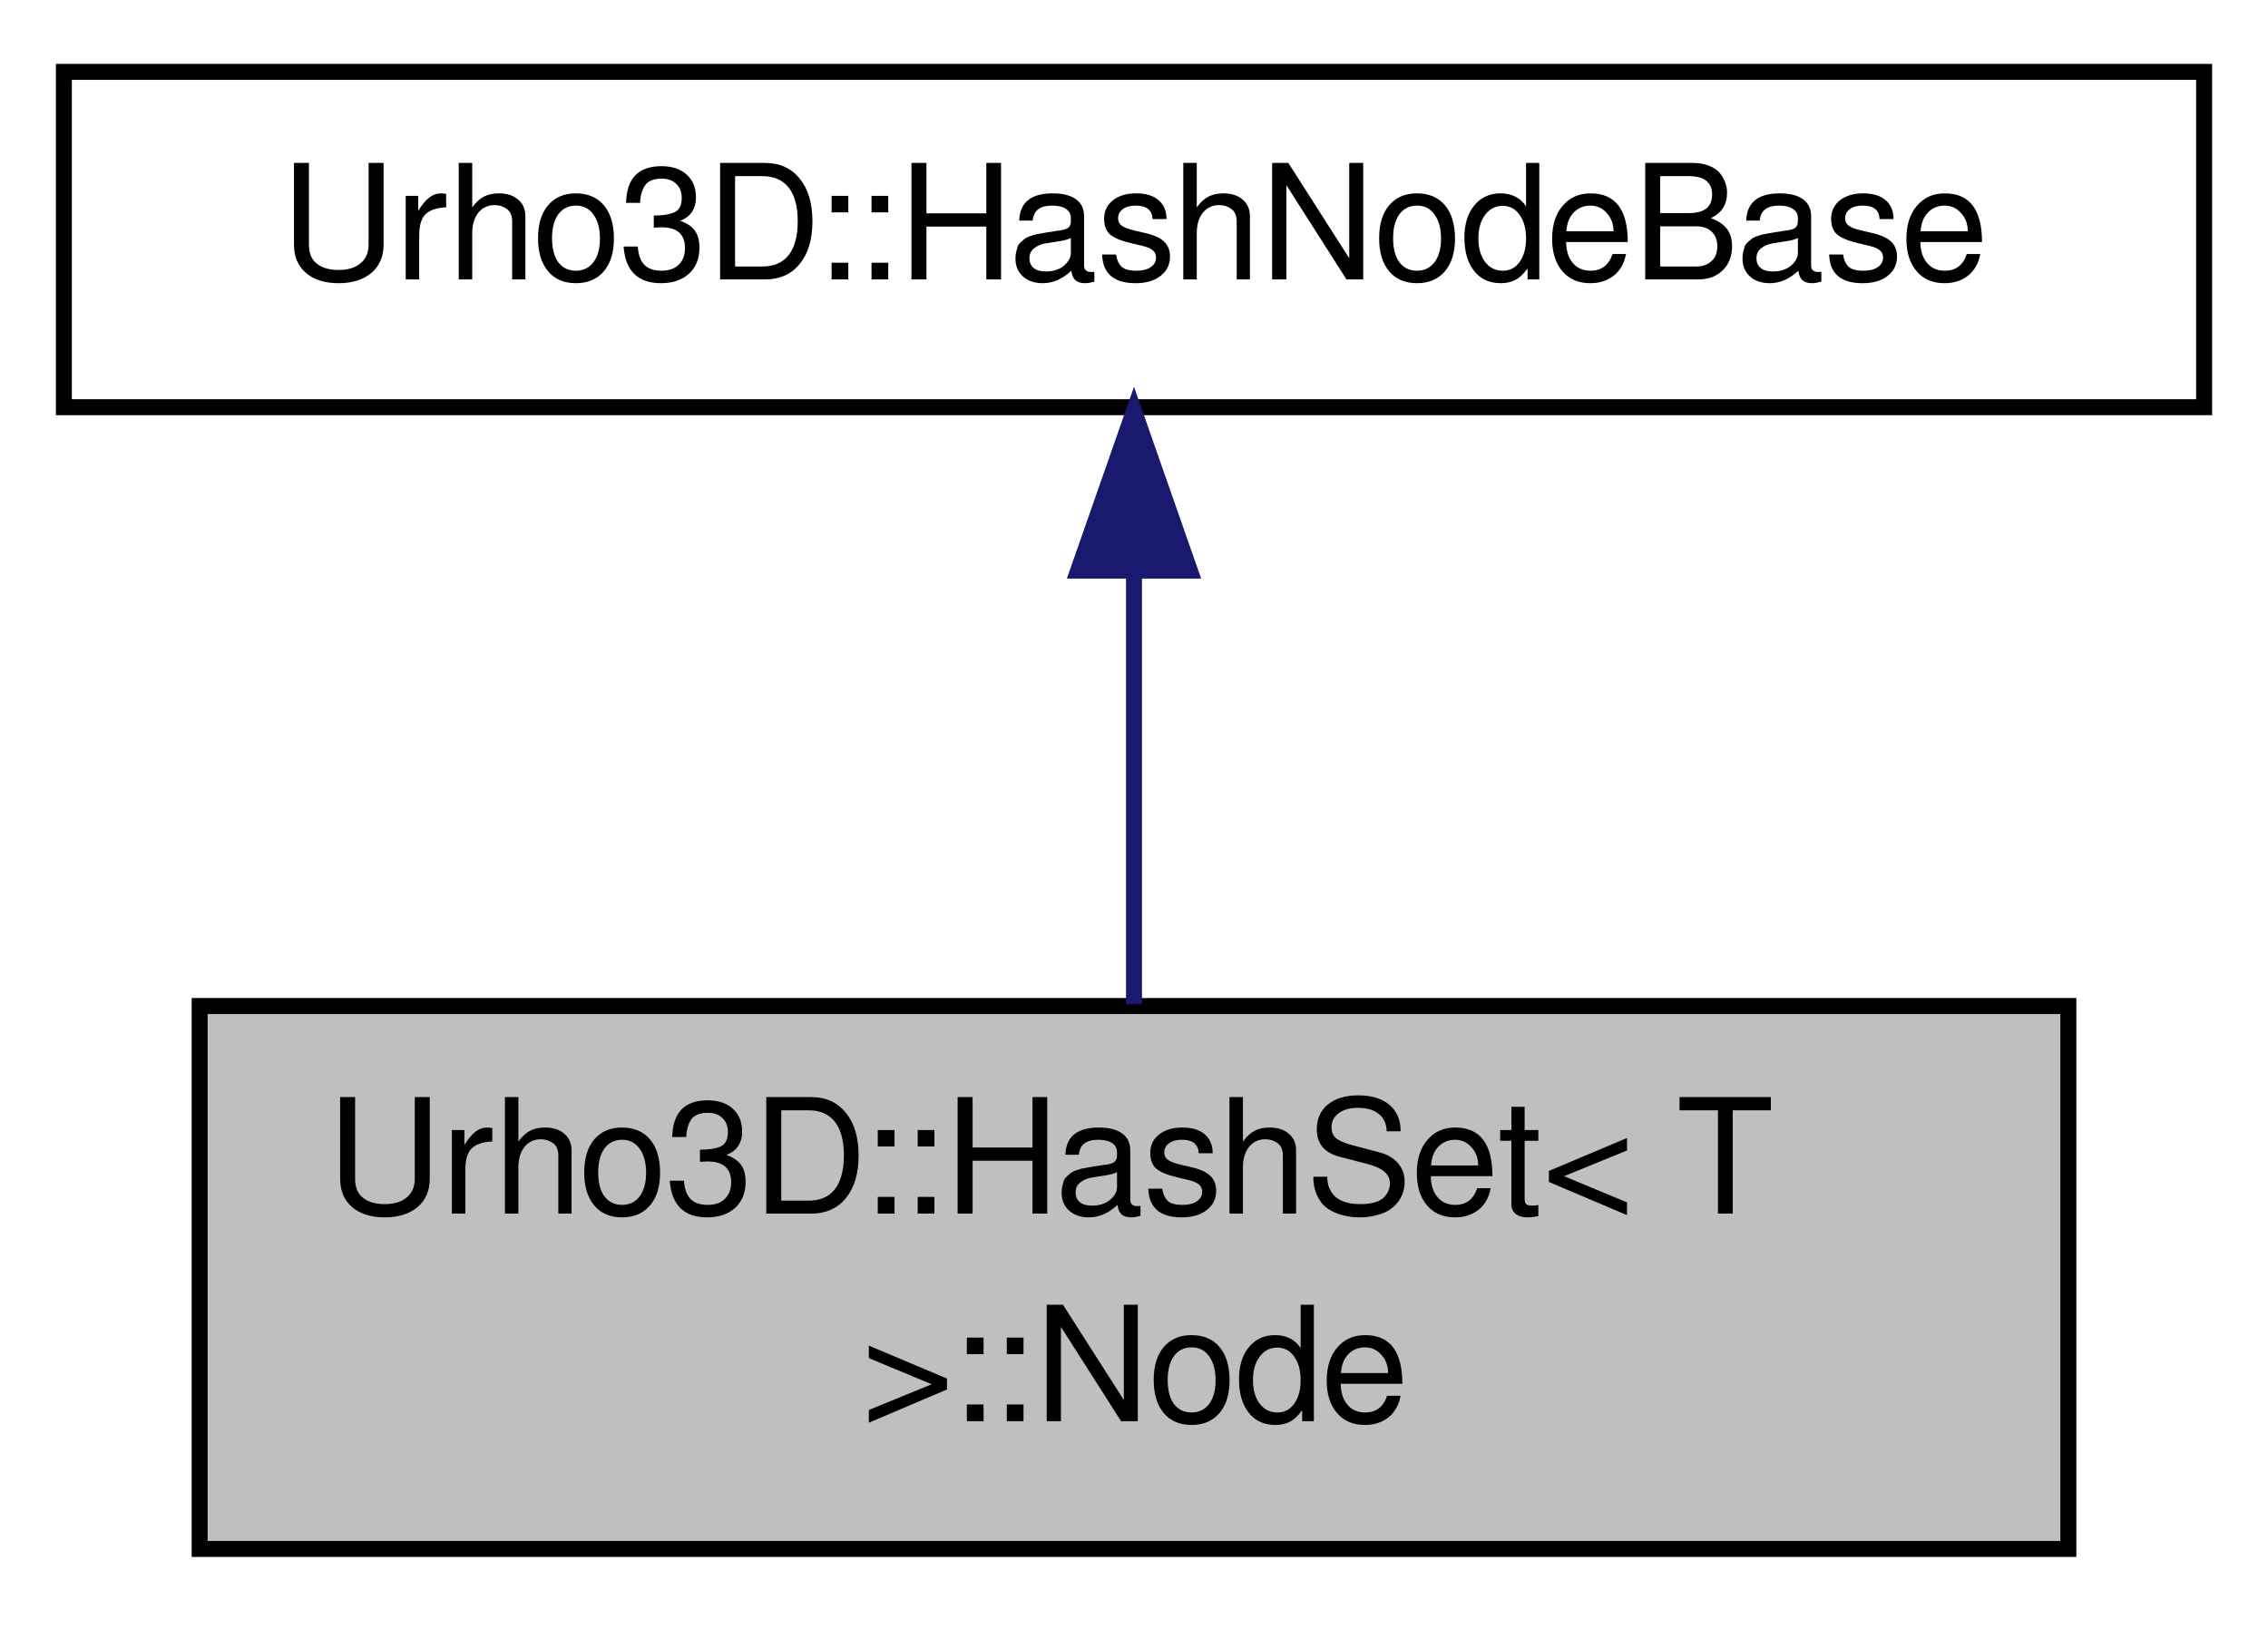
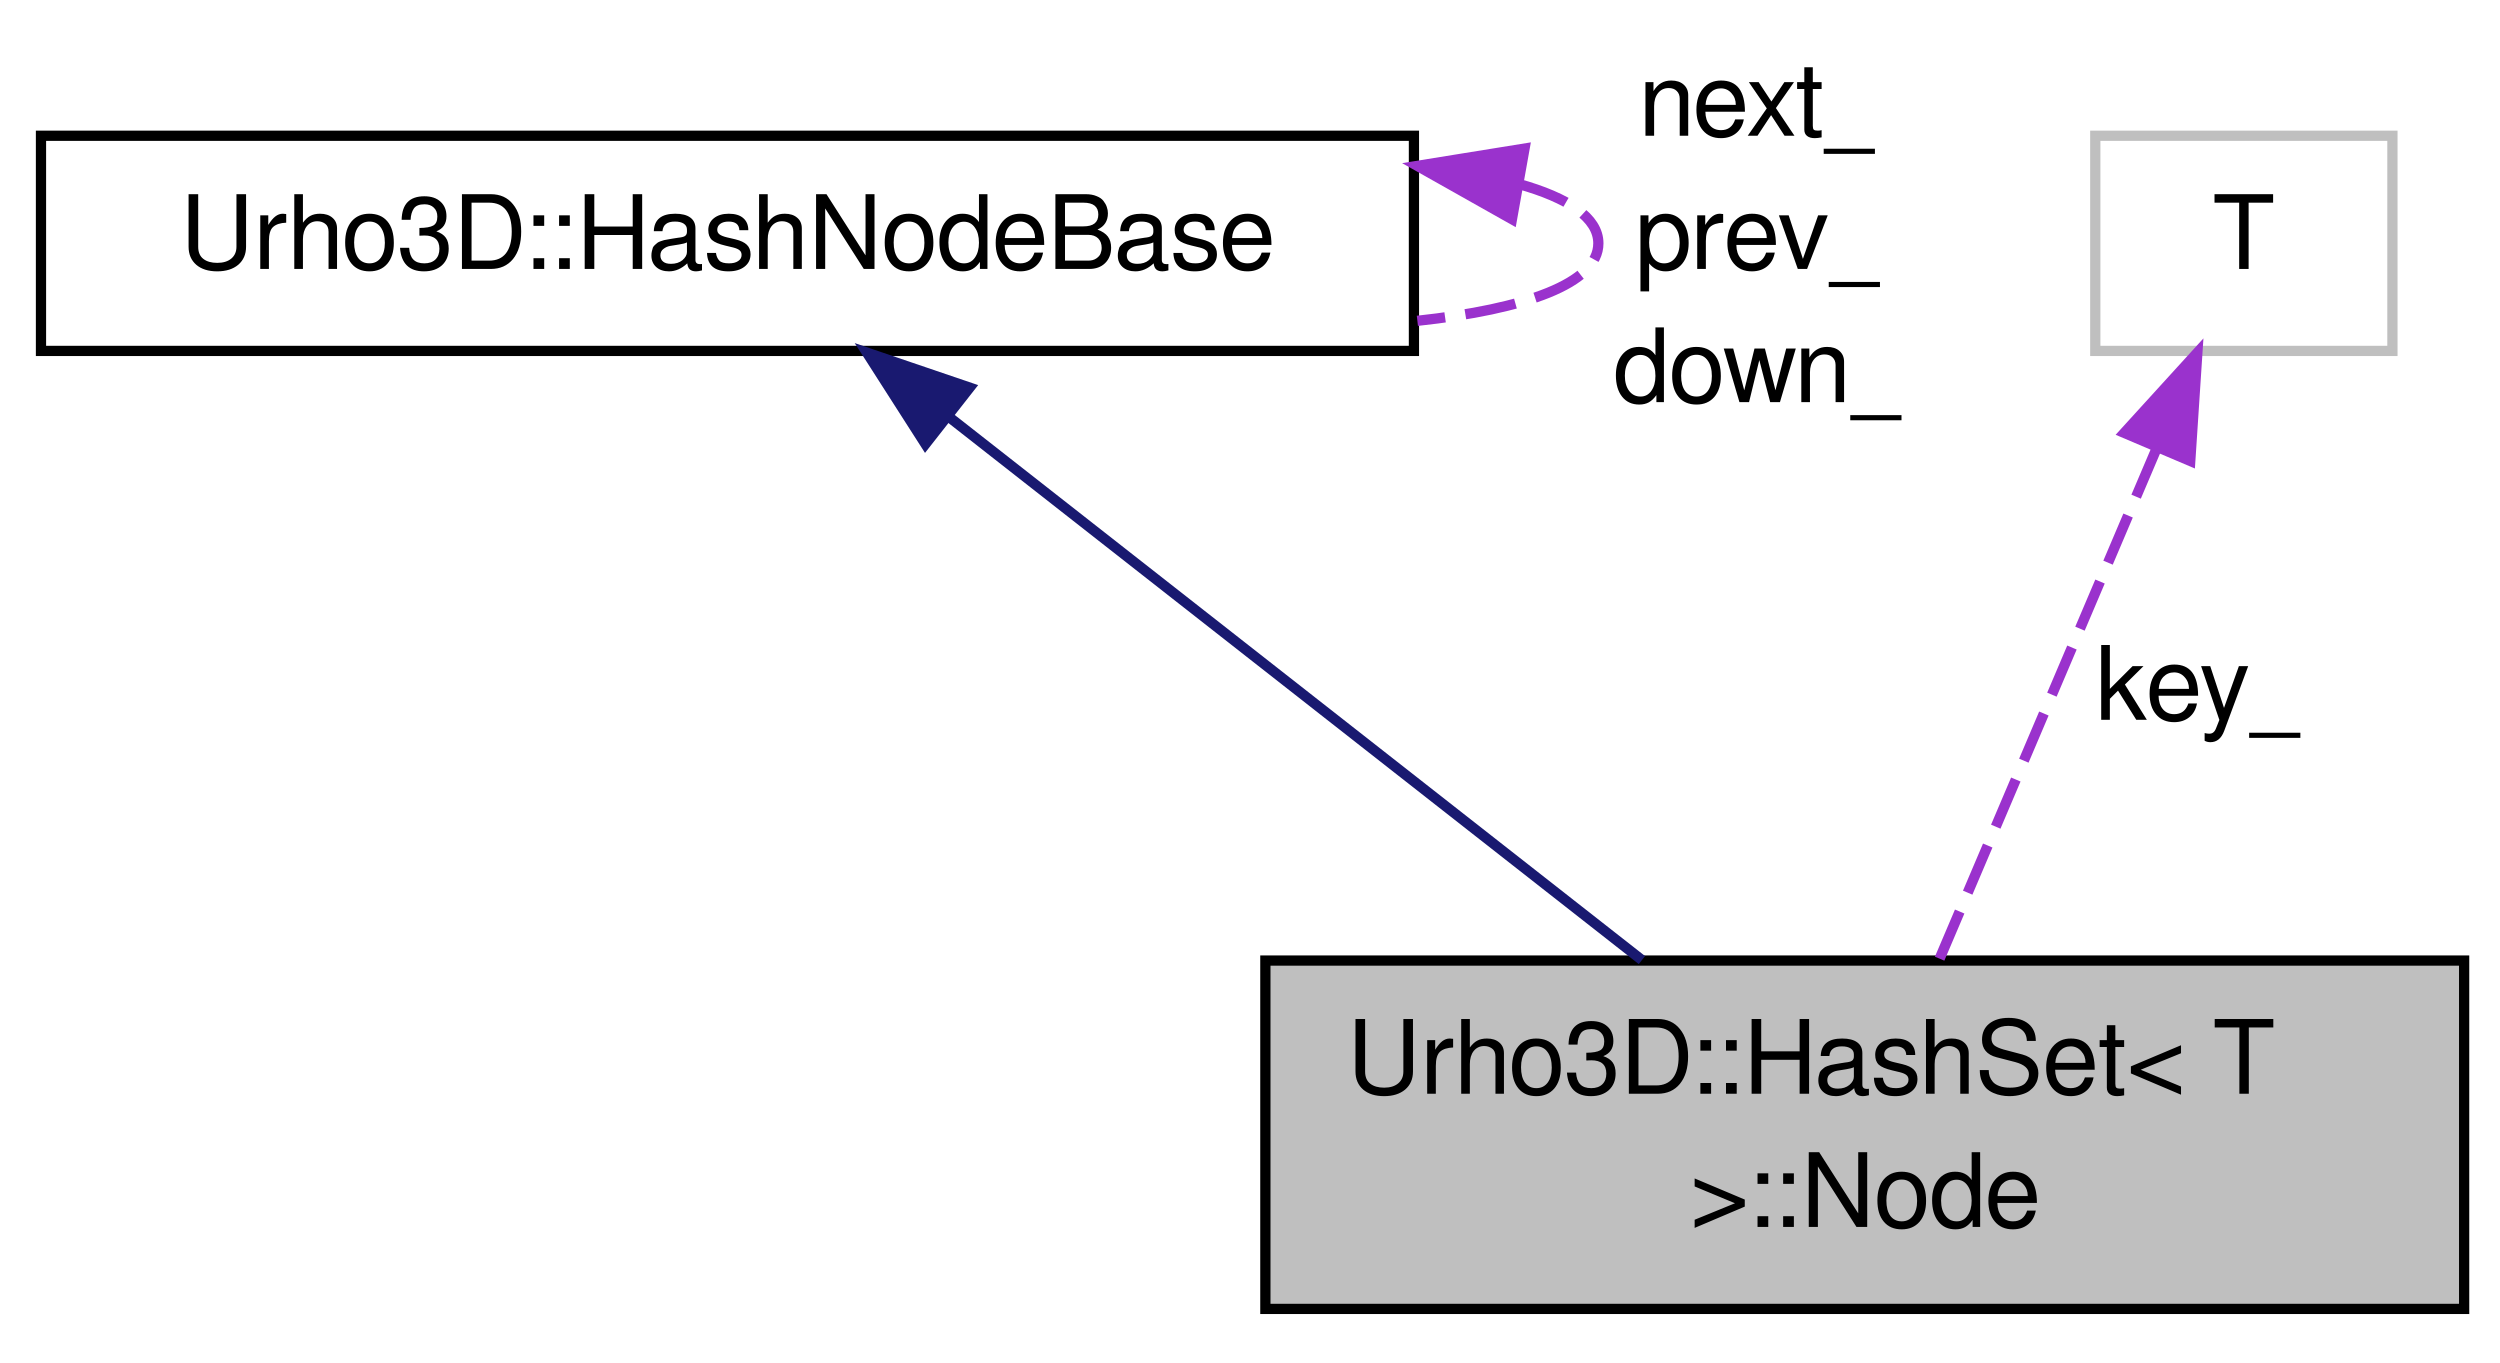
- <svg xmlns="http://www.w3.org/2000/svg" xmlns:xlink="http://www.w3.org/1999/xlink" width="142pt" height="102pt" viewBox="0.00 0.00 142.00 102.00">
-   <g id="graph1" class="graph" transform="scale(1 1) rotate(0) translate(4 98)">
+ <svg xmlns="http://www.w3.org/2000/svg" xmlns:xlink="http://www.w3.org/1999/xlink" width="244pt" height="133pt" viewBox="0.00 0.00 244.00 132.50">
+   <g id="graph1" class="graph" transform="scale(1 1) rotate(0) translate(4 128.5)">
    <g id="node1" class="node">
-       <polygon fill="#bfbfbf" stroke="black" points="8.5,-1 8.5,-35 125.5,-35 125.5,-1 8.5,-1" />
-       <text text-anchor="start" x="16.5" y="-22" font-family="FreeSans" font-size="10.00">Urho3D::HashSet&lt; T</text>
-       <text text-anchor="middle" x="67" y="-9" font-family="FreeSans" font-size="10.00"> &gt;::Node</text>
+       <polygon fill="#bfbfbf" stroke="black" points="119.5,-1 119.5,-35 236.5,-35 236.5,-1 119.5,-1" />
+       <text text-anchor="start" x="127.5" y="-22" font-family="FreeSans" font-size="10.00">Urho3D::HashSet&lt; T</text>
+       <text text-anchor="middle" x="178" y="-9" font-family="FreeSans" font-size="10.00"> &gt;::Node</text>
    </g>
    <g id="node2" class="node">
-       <a xlink:href="a00144.html" target="_top" xlink:title="Hash set/map node base class.">
-         <polygon fill="none" stroke="black" points="0,-72.5 0,-93.5 134,-93.5 134,-72.5 0,-72.5" />
-         <text text-anchor="middle" x="67" y="-80.5" font-family="FreeSans" font-size="10.00">Urho3D::HashNodeBase</text>
+       <a xlink:href="a00143.html" target="_top" xlink:title="Hash set/map node base class.">
+         <polygon fill="none" stroke="black" points="0,-94.5 0,-115.5 134,-115.5 134,-94.5 0,-94.5" />
+         <text text-anchor="middle" x="67" y="-102.5" font-family="FreeSans" font-size="10.00">Urho3D::HashNodeBase</text>
      </a>
    </g>
    <g id="edge2" class="edge">
-       <path fill="none" stroke="midnightblue" d="M67,-62.131C67,-53.405 67,-43.391 67,-35.11" />
-       <polygon fill="midnightblue" stroke="midnightblue" points="63.5,-62.267 67,-72.267 70.5,-62.267 63.5,-62.267" />
+       <path fill="none" stroke="midnightblue" d="M88.621,-88.054C108.135,-72.759 136.699,-50.371 156.252,-35.046" />
+       <polygon fill="midnightblue" stroke="midnightblue" points="86.322,-85.409 80.611,-94.332 90.641,-90.918 86.322,-85.409" />
+     </g>
+     <g id="edge4" class="edge">
+       <path fill="none" stroke="#9a32cd" stroke-dasharray="5,2" d="M144.188,-110.804C149.061,-109.439 152,-107.505 152,-105 152,-101.09 144.84,-98.57 134.337,-97.439" />
+       <polygon fill="#9a32cd" stroke="#9a32cd" points="143.567,-107.359 134.337,-112.561 144.796,-114.25 143.567,-107.359" />
+       <text text-anchor="middle" x="167.5" y="-115.5" font-family="FreeSans" font-size="10.00"> next_</text>
+       <text text-anchor="middle" x="167.5" y="-102.5" font-family="FreeSans" font-size="10.00">prev_</text>
+       <text text-anchor="middle" x="167.5" y="-89.5" font-family="FreeSans" font-size="10.00">down_</text>
+     </g>
+     <g id="node5" class="node">
+       <polygon fill="none" stroke="#bfbfbf" points="200.5,-94.5 200.5,-115.5 229.5,-115.5 229.5,-94.5 200.5,-94.5" />
+       <text text-anchor="middle" x="215" y="-102.5" font-family="FreeSans" font-size="10.00">T</text>
+     </g>
+     <g id="edge6" class="edge">
+       <path fill="none" stroke="#9a32cd" stroke-dasharray="5,2" d="M206.441,-84.876C200.021,-69.779 191.329,-49.34 185.249,-35.046" />
+       <polygon fill="#9a32cd" stroke="#9a32cd" points="203.329,-86.499 210.463,-94.332 209.77,-83.76 203.329,-86.499" />
+       <text text-anchor="middle" x="210.5" y="-58.5" font-family="FreeSans" font-size="10.00"> key_</text>
    </g>
  </g>
</svg>
